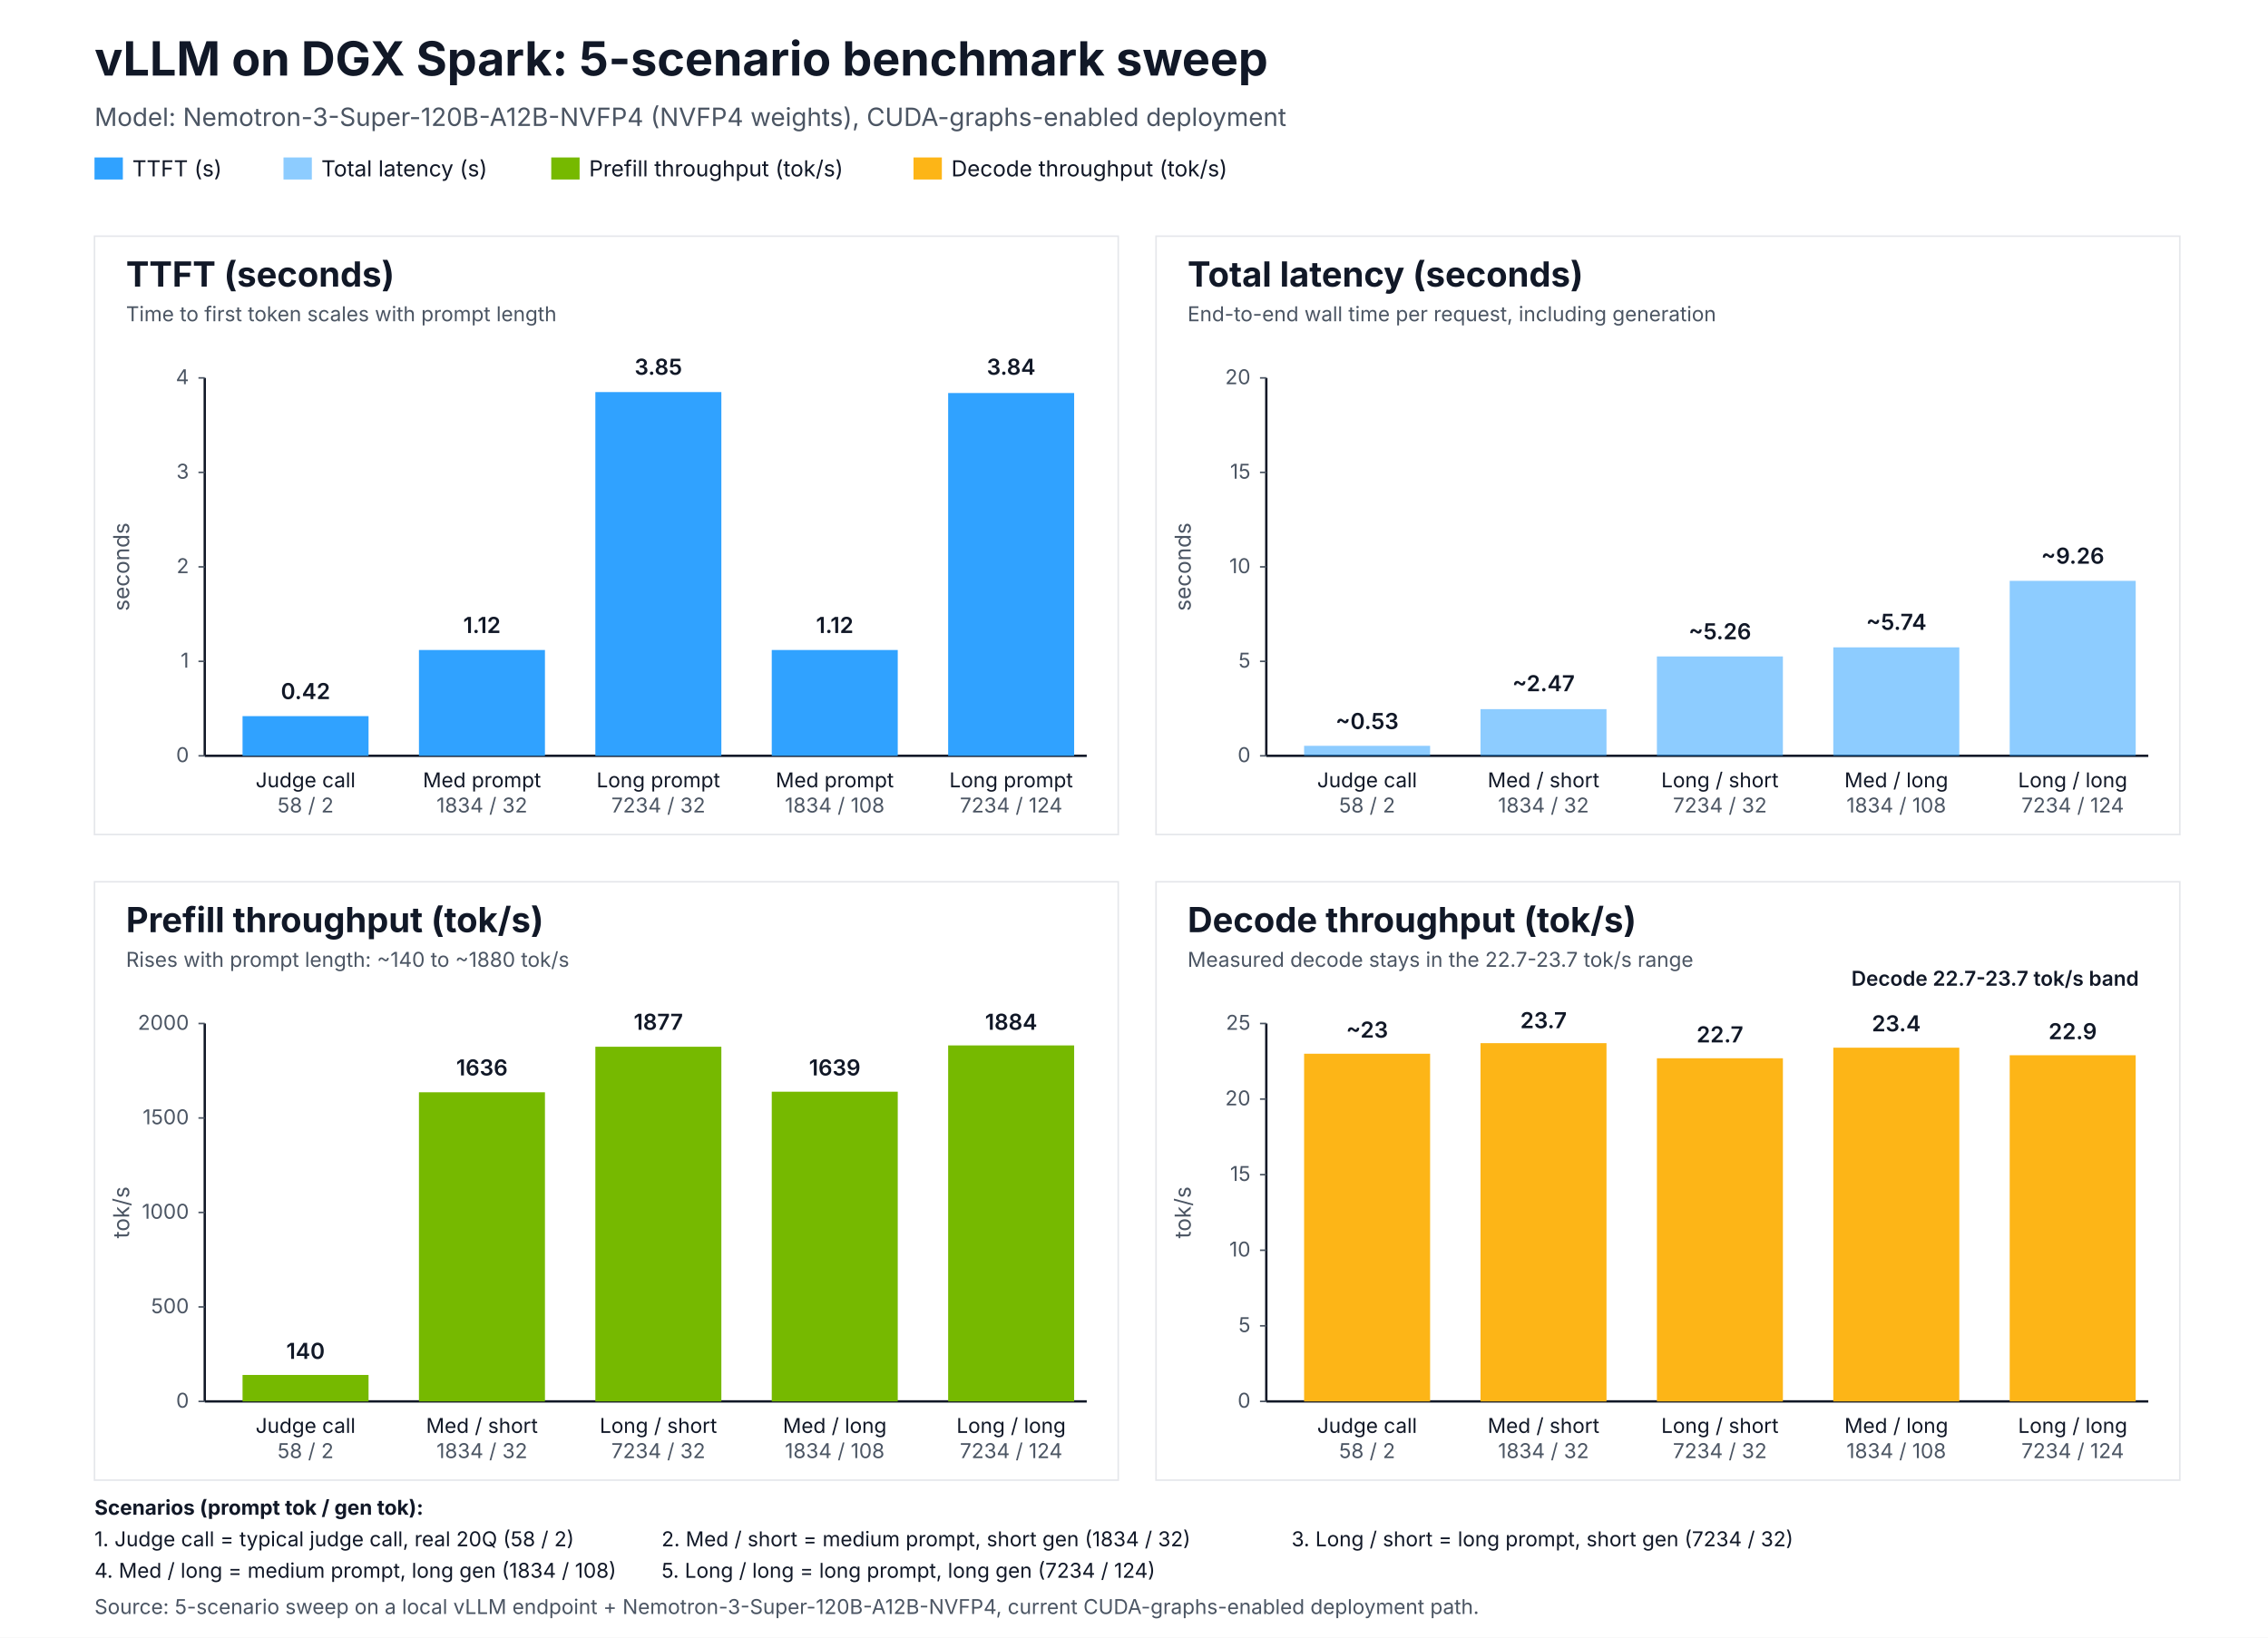
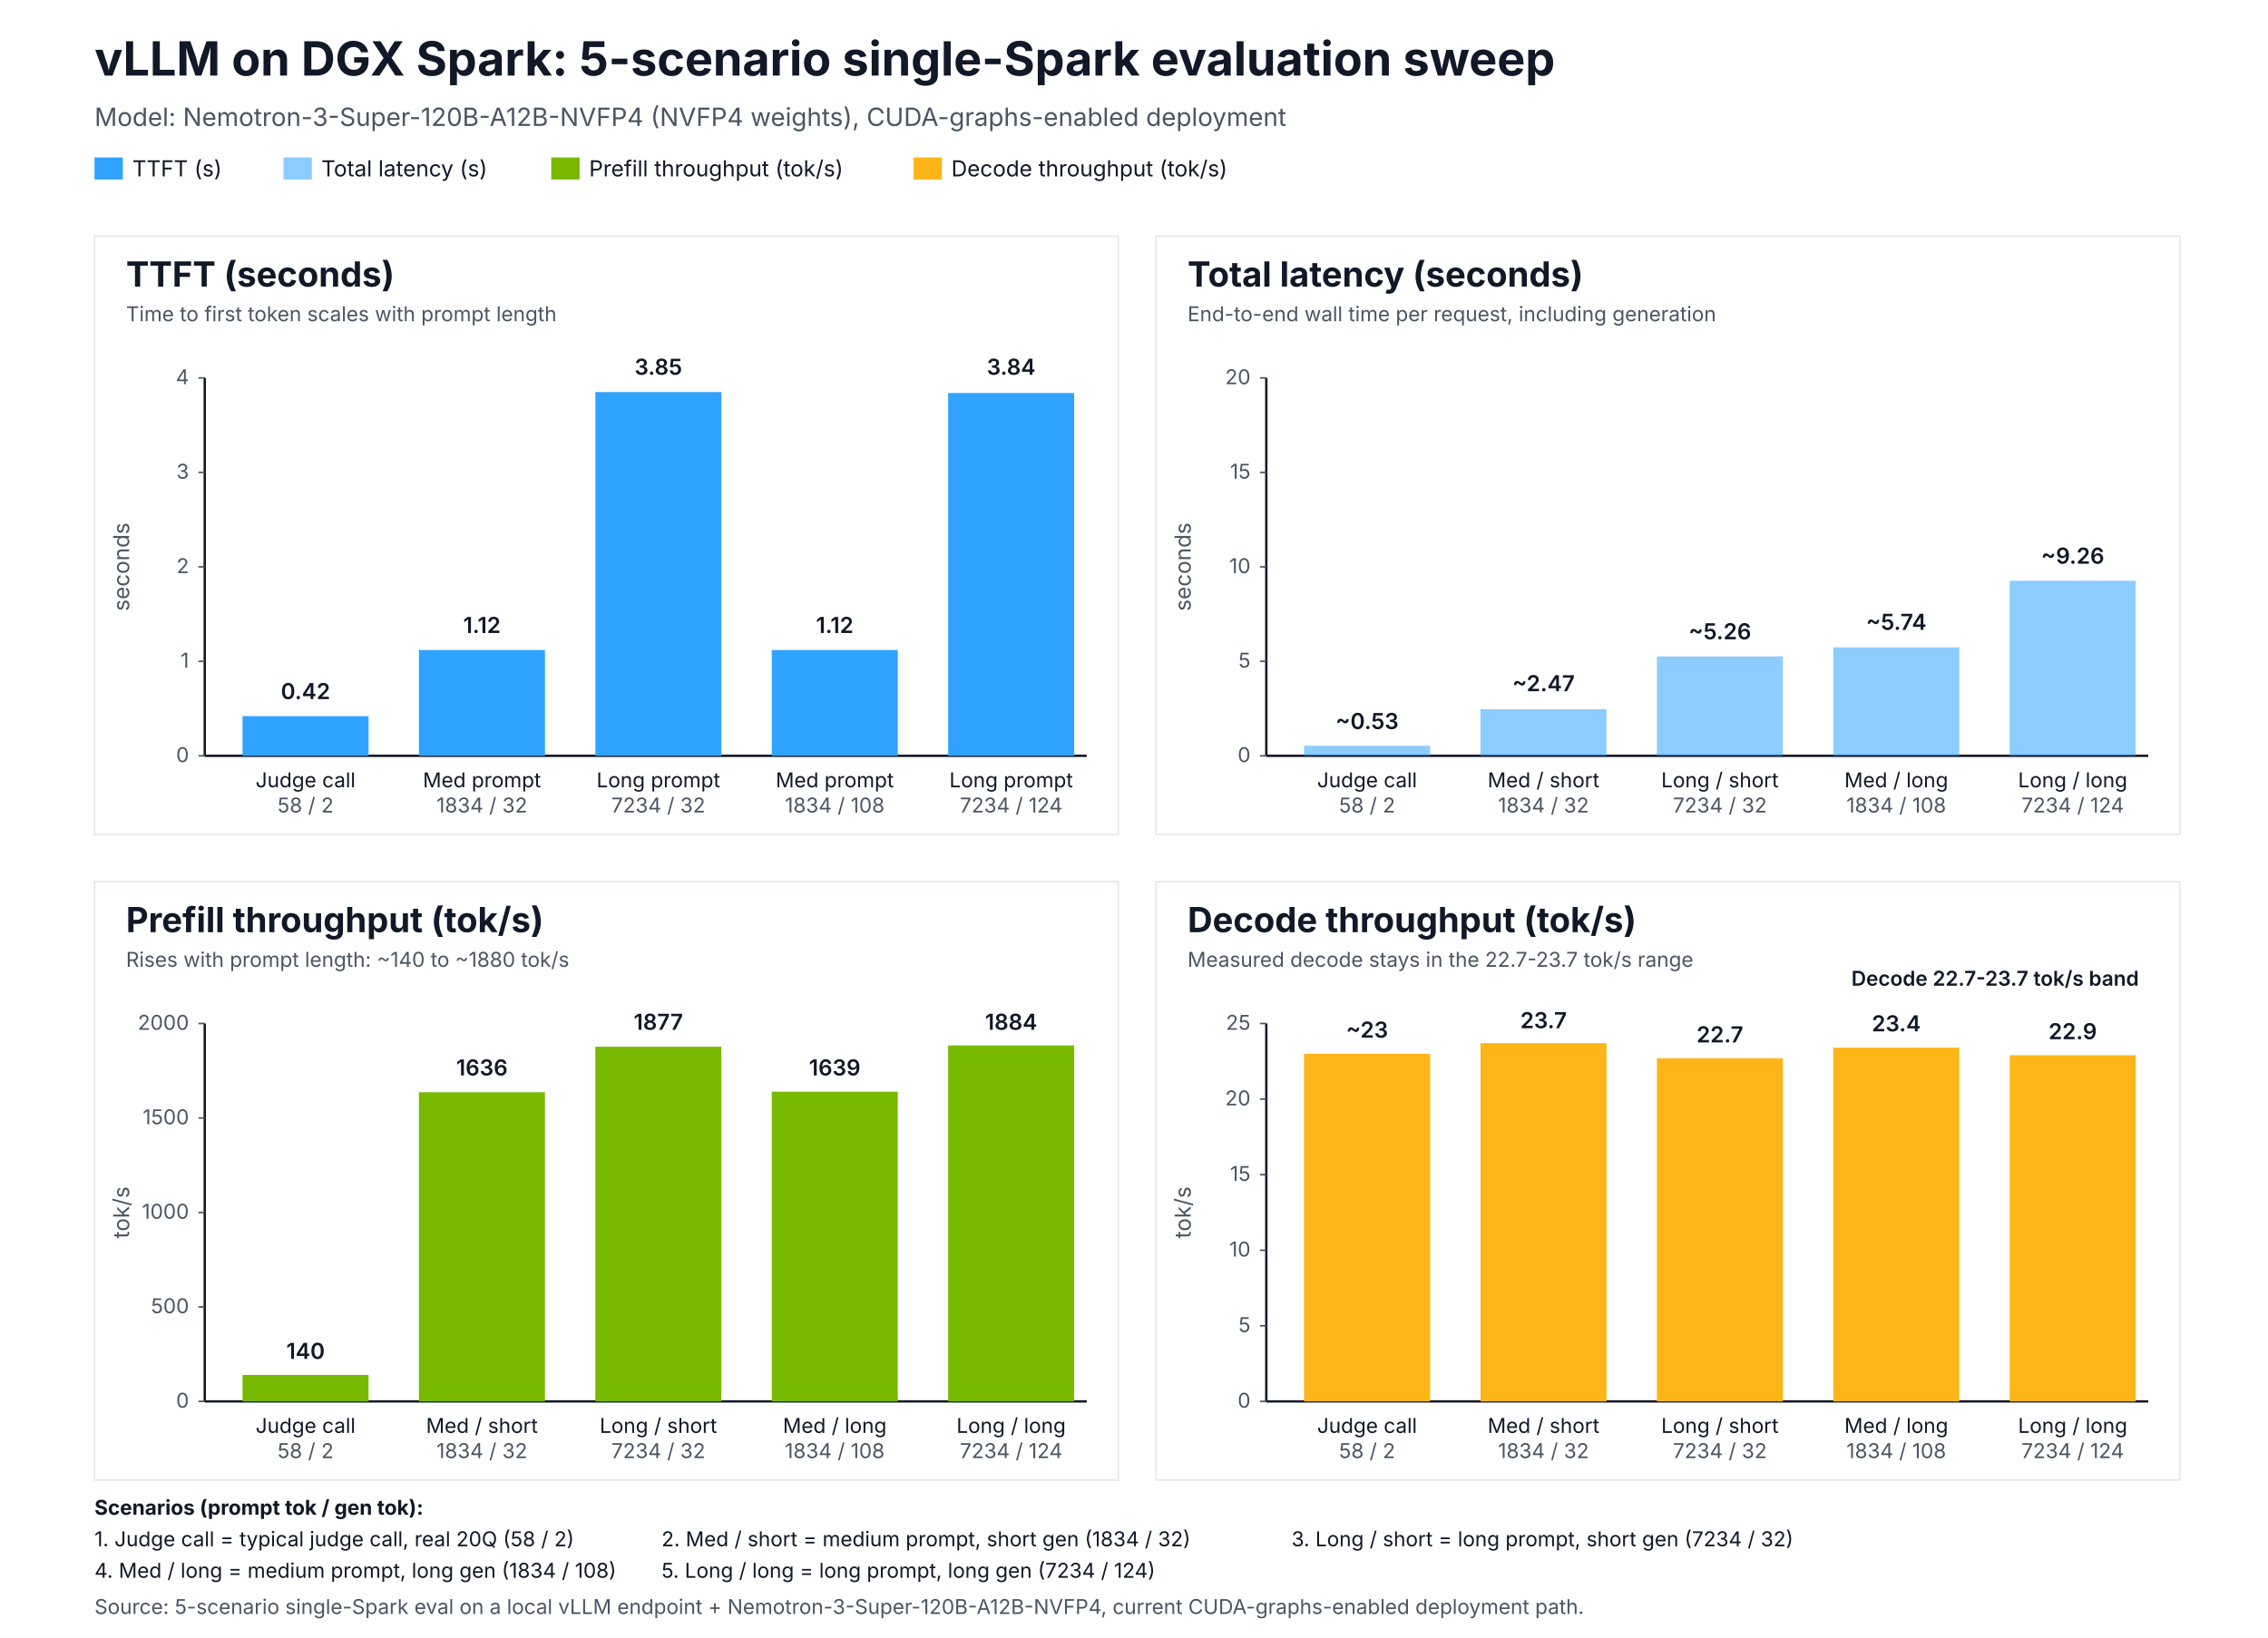
<svg xmlns="http://www.w3.org/2000/svg" viewBox="0 0 1440 1040" font-family="Inter, Helvetica, Arial, sans-serif" role="img" aria-labelledby="title desc">
  <rect width="1440" height="1040" fill="#ffffff" />
-   <text x="60" y="48" font-size="30" font-weight="700" fill="#111827">vLLM on DGX Spark: 5-scenario benchmark sweep</text>
+   <text x="60" y="48" font-size="30" font-weight="700" fill="#111827">vLLM on DGX Spark: 5-scenario single-Spark evaluation sweep</text>
  <text x="60" y="80" font-size="16" fill="#4b5563">Model: Nemotron-3-Super-120B-A12B-NVFP4 (NVFP4 weights), CUDA-graphs-enabled deployment</text>
  <g transform="translate(60,100)">
    <rect x="0" y="0" width="18" height="14" fill="#30a2ff" />
    <text x="24" y="12" font-size="14" fill="#111827">TTFT (s)</text>
    <rect x="120" y="0" width="18" height="14" fill="#30a2ff" opacity="0.55" />
    <text x="144" y="12" font-size="14" fill="#111827">Total latency (s)</text>
    <rect x="290" y="0" width="18" height="14" fill="#76b900" />
    <text x="314" y="12" font-size="14" fill="#111827">Prefill throughput (tok/s)</text>
    <rect x="520" y="0" width="18" height="14" fill="#fdb517" />
    <text x="544" y="12" font-size="14" fill="#111827">Decode throughput (tok/s)</text>
  </g>
  <g transform="translate(60,150)">
    <rect x="0" y="0" width="650" height="380" fill="#ffffff" stroke="#e5e7eb" stroke-width="1" />
    <text x="20" y="32" font-size="22" font-weight="700" fill="#111827">TTFT (seconds)</text>
    <text x="20" y="54" font-size="13" fill="#4b5563">Time to first token scales with prompt length</text>
    <line x1="70" y1="90" x2="70" y2="330" stroke="#111827" stroke-width="1.5" />
    <line x1="70" y1="330" x2="630" y2="330" stroke="#111827" stroke-width="1.5" />
    <g font-size="13" fill="#4b5563">
      <line x1="66" y1="330" x2="70" y2="330" stroke="#4b5563" />
      <text x="60" y="334" text-anchor="end">0</text>
      <line x1="66" y1="270" x2="70" y2="270" stroke="#4b5563" />
      <text x="60" y="274" text-anchor="end">1</text>
      <line x1="66" y1="210" x2="70" y2="210" stroke="#4b5563" />
      <text x="60" y="214" text-anchor="end">2</text>
      <line x1="66" y1="150" x2="70" y2="150" stroke="#4b5563" />
      <text x="60" y="154" text-anchor="end">3</text>
      <line x1="66" y1="90" x2="70" y2="90" stroke="#4b5563" />
      <text x="60" y="94" text-anchor="end">4</text>
    </g>
    <text x="22" y="210" font-size="14" fill="#4b5563" transform="rotate(-90 22 210)" text-anchor="middle">seconds</text>
    <rect x="94" y="304.8" width="80" height="25.2" fill="#30a2ff" />
    <text x="134" y="294" font-size="14" font-weight="600" fill="#111827" text-anchor="middle">0.42</text>
    <rect x="206" y="262.8" width="80" height="67.2" fill="#30a2ff" />
    <text x="246" y="252" font-size="14" font-weight="600" fill="#111827" text-anchor="middle">1.12</text>
    <rect x="318" y="99" width="80" height="231" fill="#30a2ff" />
    <text x="358" y="88" font-size="14" font-weight="600" fill="#111827" text-anchor="middle">3.85</text>
    <rect x="430" y="262.8" width="80" height="67.2" fill="#30a2ff" />
    <text x="470" y="252" font-size="14" font-weight="600" fill="#111827" text-anchor="middle">1.12</text>
    <rect x="542" y="99.6" width="80" height="230.4" fill="#30a2ff" />
    <text x="582" y="88" font-size="14" font-weight="600" fill="#111827" text-anchor="middle">3.84</text>
    <g font-size="13" fill="#111827" text-anchor="middle">
      <text x="134" y="350">Judge call</text>
      <text x="134" y="366" fill="#4b5563">58 / 2</text>
      <text x="246" y="350">Med prompt</text>
      <text x="246" y="366" fill="#4b5563">1834 / 32</text>
      <text x="358" y="350">Long prompt</text>
      <text x="358" y="366" fill="#4b5563">7234 / 32</text>
      <text x="470" y="350">Med prompt</text>
      <text x="470" y="366" fill="#4b5563">1834 / 108</text>
      <text x="582" y="350">Long prompt</text>
      <text x="582" y="366" fill="#4b5563">7234 / 124</text>
    </g>
  </g>
  <g transform="translate(734,150)">
    <rect x="0" y="0" width="650" height="380" fill="#ffffff" stroke="#e5e7eb" stroke-width="1" />
    <text x="20" y="32" font-size="22" font-weight="700" fill="#111827">Total latency (seconds)</text>
    <text x="20" y="54" font-size="13" fill="#4b5563">End-to-end wall time per request, including generation</text>
    <line x1="70" y1="90" x2="70" y2="330" stroke="#111827" stroke-width="1.5" />
    <line x1="70" y1="330" x2="630" y2="330" stroke="#111827" stroke-width="1.5" />
    <g font-size="13" fill="#4b5563">
      <line x1="66" y1="330" x2="70" y2="330" stroke="#4b5563" />
      <text x="60" y="334" text-anchor="end">0</text>
      <line x1="66" y1="270" x2="70" y2="270" stroke="#4b5563" />
      <text x="60" y="274" text-anchor="end">5</text>
      <line x1="66" y1="210" x2="70" y2="210" stroke="#4b5563" />
      <text x="60" y="214" text-anchor="end">10</text>
      <line x1="66" y1="150" x2="70" y2="150" stroke="#4b5563" />
      <text x="60" y="154" text-anchor="end">15</text>
      <line x1="66" y1="90" x2="70" y2="90" stroke="#4b5563" />
      <text x="60" y="94" text-anchor="end">20</text>
    </g>
    <text x="22" y="210" font-size="14" fill="#4b5563" transform="rotate(-90 22 210)" text-anchor="middle">seconds</text>
    <rect x="94" y="323.64" width="80" height="6.36" fill="#30a2ff" opacity="0.55" />
    <text x="134" y="313" font-size="14" font-weight="600" fill="#111827" text-anchor="middle">~0.53</text>
    <rect x="206" y="300.36" width="80" height="29.64" fill="#30a2ff" opacity="0.55" />
    <text x="246" y="289" font-size="14" font-weight="600" fill="#111827" text-anchor="middle">~2.47</text>
    <rect x="318" y="266.88" width="80" height="63.12" fill="#30a2ff" opacity="0.55" />
    <text x="358" y="256" font-size="14" font-weight="600" fill="#111827" text-anchor="middle">~5.26</text>
    <rect x="430" y="261.12" width="80" height="68.88" fill="#30a2ff" opacity="0.55" />
    <text x="470" y="250" font-size="14" font-weight="600" fill="#111827" text-anchor="middle">~5.74</text>
    <rect x="542" y="218.88" width="80" height="111.12" fill="#30a2ff" opacity="0.55" />
    <text x="582" y="208" font-size="14" font-weight="600" fill="#111827" text-anchor="middle">~9.26</text>
    <g font-size="13" fill="#111827" text-anchor="middle">
      <text x="134" y="350">Judge call</text>
      <text x="134" y="366" fill="#4b5563">58 / 2</text>
      <text x="246" y="350">Med / short</text>
      <text x="246" y="366" fill="#4b5563">1834 / 32</text>
      <text x="358" y="350">Long / short</text>
      <text x="358" y="366" fill="#4b5563">7234 / 32</text>
      <text x="470" y="350">Med / long</text>
      <text x="470" y="366" fill="#4b5563">1834 / 108</text>
      <text x="582" y="350">Long / long</text>
      <text x="582" y="366" fill="#4b5563">7234 / 124</text>
    </g>
  </g>
  <g transform="translate(60,560)">
    <rect x="0" y="0" width="650" height="380" fill="#ffffff" stroke="#e5e7eb" stroke-width="1" />
    <text x="20" y="32" font-size="22" font-weight="700" fill="#111827">Prefill throughput (tok/s)</text>
    <text x="20" y="54" font-size="13" fill="#4b5563">Rises with prompt length: ~140 to ~1880 tok/s</text>
    <line x1="70" y1="90" x2="70" y2="330" stroke="#111827" stroke-width="1.5" />
    <line x1="70" y1="330" x2="630" y2="330" stroke="#111827" stroke-width="1.5" />
    <g font-size="13" fill="#4b5563">
      <line x1="66" y1="330" x2="70" y2="330" stroke="#4b5563" />
      <text x="60" y="334" text-anchor="end">0</text>
      <line x1="66" y1="270" x2="70" y2="270" stroke="#4b5563" />
      <text x="60" y="274" text-anchor="end">500</text>
      <line x1="66" y1="210" x2="70" y2="210" stroke="#4b5563" />
      <text x="60" y="214" text-anchor="end">1000</text>
      <line x1="66" y1="150" x2="70" y2="150" stroke="#4b5563" />
      <text x="60" y="154" text-anchor="end">1500</text>
      <line x1="66" y1="90" x2="70" y2="90" stroke="#4b5563" />
      <text x="60" y="94" text-anchor="end">2000</text>
    </g>
    <text x="22" y="210" font-size="14" fill="#4b5563" transform="rotate(-90 22 210)" text-anchor="middle">tok/s</text>
    <rect x="94" y="313.2" width="80" height="16.8" fill="#76b900" />
    <text x="134" y="303" font-size="14" font-weight="600" fill="#111827" text-anchor="middle">140</text>
    <rect x="206" y="133.68" width="80" height="196.32" fill="#76b900" />
    <text x="246" y="123" font-size="14" font-weight="600" fill="#111827" text-anchor="middle">1636</text>
    <rect x="318" y="104.76" width="80" height="225.24" fill="#76b900" />
    <text x="358" y="94" font-size="14" font-weight="600" fill="#111827" text-anchor="middle">1877</text>
    <rect x="430" y="133.32" width="80" height="196.68" fill="#76b900" />
    <text x="470" y="123" font-size="14" font-weight="600" fill="#111827" text-anchor="middle">1639</text>
    <rect x="542" y="103.92" width="80" height="226.08" fill="#76b900" />
    <text x="582" y="94" font-size="14" font-weight="600" fill="#111827" text-anchor="middle">1884</text>
    <g font-size="13" fill="#111827" text-anchor="middle">
      <text x="134" y="350">Judge call</text>
      <text x="134" y="366" fill="#4b5563">58 / 2</text>
      <text x="246" y="350">Med / short</text>
      <text x="246" y="366" fill="#4b5563">1834 / 32</text>
      <text x="358" y="350">Long / short</text>
      <text x="358" y="366" fill="#4b5563">7234 / 32</text>
      <text x="470" y="350">Med / long</text>
      <text x="470" y="366" fill="#4b5563">1834 / 108</text>
      <text x="582" y="350">Long / long</text>
      <text x="582" y="366" fill="#4b5563">7234 / 124</text>
    </g>
  </g>
  <g transform="translate(734,560)">
    <rect x="0" y="0" width="650" height="380" fill="#ffffff" stroke="#e5e7eb" stroke-width="1" />
    <text x="20" y="32" font-size="22" font-weight="700" fill="#111827">Decode throughput (tok/s)</text>
    <text x="20" y="54" font-size="13" fill="#4b5563">Measured decode stays in the 22.7-23.7 tok/s range</text>
    <line x1="70" y1="90" x2="70" y2="330" stroke="#111827" stroke-width="1.5" />
    <line x1="70" y1="330" x2="630" y2="330" stroke="#111827" stroke-width="1.5" />
    <g font-size="13" fill="#4b5563">
      <line x1="66" y1="330" x2="70" y2="330" stroke="#4b5563" />
      <text x="60" y="334" text-anchor="end">0</text>
      <line x1="66" y1="282" x2="70" y2="282" stroke="#4b5563" />
      <text x="60" y="286" text-anchor="end">5</text>
      <line x1="66" y1="234" x2="70" y2="234" stroke="#4b5563" />
      <text x="60" y="238" text-anchor="end">10</text>
      <line x1="66" y1="186" x2="70" y2="186" stroke="#4b5563" />
      <text x="60" y="190" text-anchor="end">15</text>
      <line x1="66" y1="138" x2="70" y2="138" stroke="#4b5563" />
      <text x="60" y="142" text-anchor="end">20</text>
      <line x1="66" y1="90" x2="70" y2="90" stroke="#4b5563" />
      <text x="60" y="94" text-anchor="end">25</text>
    </g>
    <text x="22" y="210" font-size="14" fill="#4b5563" transform="rotate(-90 22 210)" text-anchor="middle">tok/s</text>
    <text x="624" y="66" font-size="13" font-weight="600" fill="#111827" text-anchor="end">Decode 22.7-23.7 tok/s band</text>
    <rect x="94" y="109.2" width="80" height="220.8" fill="#fdb517" />
    <text x="134" y="99" font-size="14" font-weight="600" fill="#111827" text-anchor="middle">~23</text>
    <rect x="206" y="102.48" width="80" height="227.52" fill="#fdb517" />
    <text x="246" y="93" font-size="14" font-weight="600" fill="#111827" text-anchor="middle">23.7</text>
    <rect x="318" y="112.08" width="80" height="217.92" fill="#fdb517" />
    <text x="358" y="102" font-size="14" font-weight="600" fill="#111827" text-anchor="middle">22.7</text>
    <rect x="430" y="105.36" width="80" height="224.64" fill="#fdb517" />
    <text x="470" y="95" font-size="14" font-weight="600" fill="#111827" text-anchor="middle">23.4</text>
    <rect x="542" y="110.16" width="80" height="219.84" fill="#fdb517" />
    <text x="582" y="100" font-size="14" font-weight="600" fill="#111827" text-anchor="middle">22.9</text>
    <g font-size="13" fill="#111827" text-anchor="middle">
      <text x="134" y="350">Judge call</text>
      <text x="134" y="366" fill="#4b5563">58 / 2</text>
      <text x="246" y="350">Med / short</text>
      <text x="246" y="366" fill="#4b5563">1834 / 32</text>
      <text x="358" y="350">Long / short</text>
      <text x="358" y="366" fill="#4b5563">7234 / 32</text>
      <text x="470" y="350">Med / long</text>
      <text x="470" y="366" fill="#4b5563">1834 / 108</text>
      <text x="582" y="350">Long / long</text>
      <text x="582" y="366" fill="#4b5563">7234 / 124</text>
    </g>
  </g>
  <g transform="translate(60,962)">
    <text x="0" y="0" font-size="13" font-weight="700" fill="#111827">Scenarios (prompt tok / gen tok):</text>
    <text x="0" y="20" font-size="13" fill="#111827">1. Judge call = typical judge call, real 20Q (58 / 2)</text>
    <text x="360" y="20" font-size="13" fill="#111827">2. Med / short = medium prompt, short gen (1834 / 32)</text>
    <text x="760" y="20" font-size="13" fill="#111827">3. Long / short = long prompt, short gen (7234 / 32)</text>
    <text x="0" y="40" font-size="13" fill="#111827">4. Med / long = medium prompt, long gen (1834 / 108)</text>
    <text x="360" y="40" font-size="13" fill="#111827">5. Long / long = long prompt, long gen (7234 / 124)</text>
  </g>
-   <text x="60" y="1025" font-size="13" fill="#4b5563">Source: 5-scenario sweep on a local vLLM endpoint + Nemotron-3-Super-120B-A12B-NVFP4, current CUDA-graphs-enabled deployment path.</text>
+   <text x="60" y="1025" font-size="13" fill="#4b5563">Source: 5-scenario single-Spark eval on a local vLLM endpoint + Nemotron-3-Super-120B-A12B-NVFP4, current CUDA-graphs-enabled deployment path.</text>
</svg>
